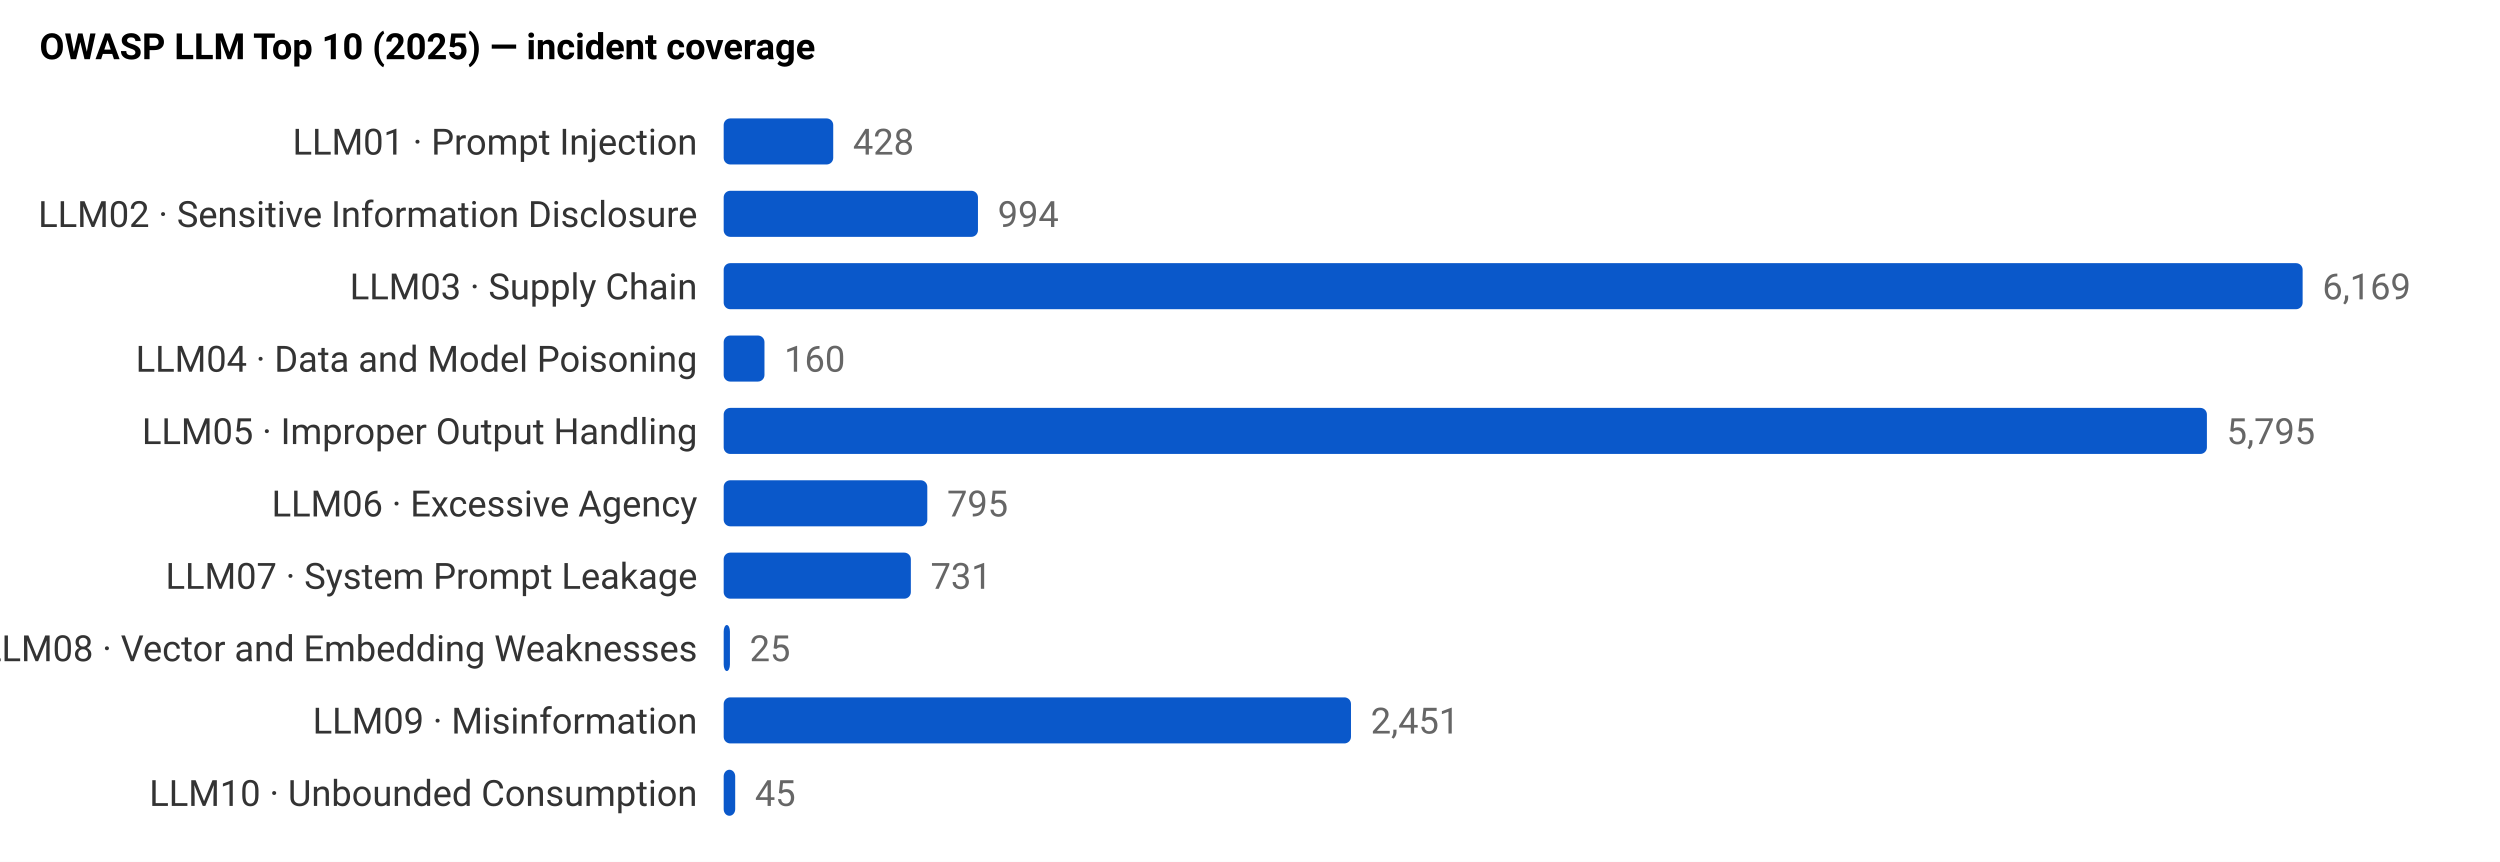
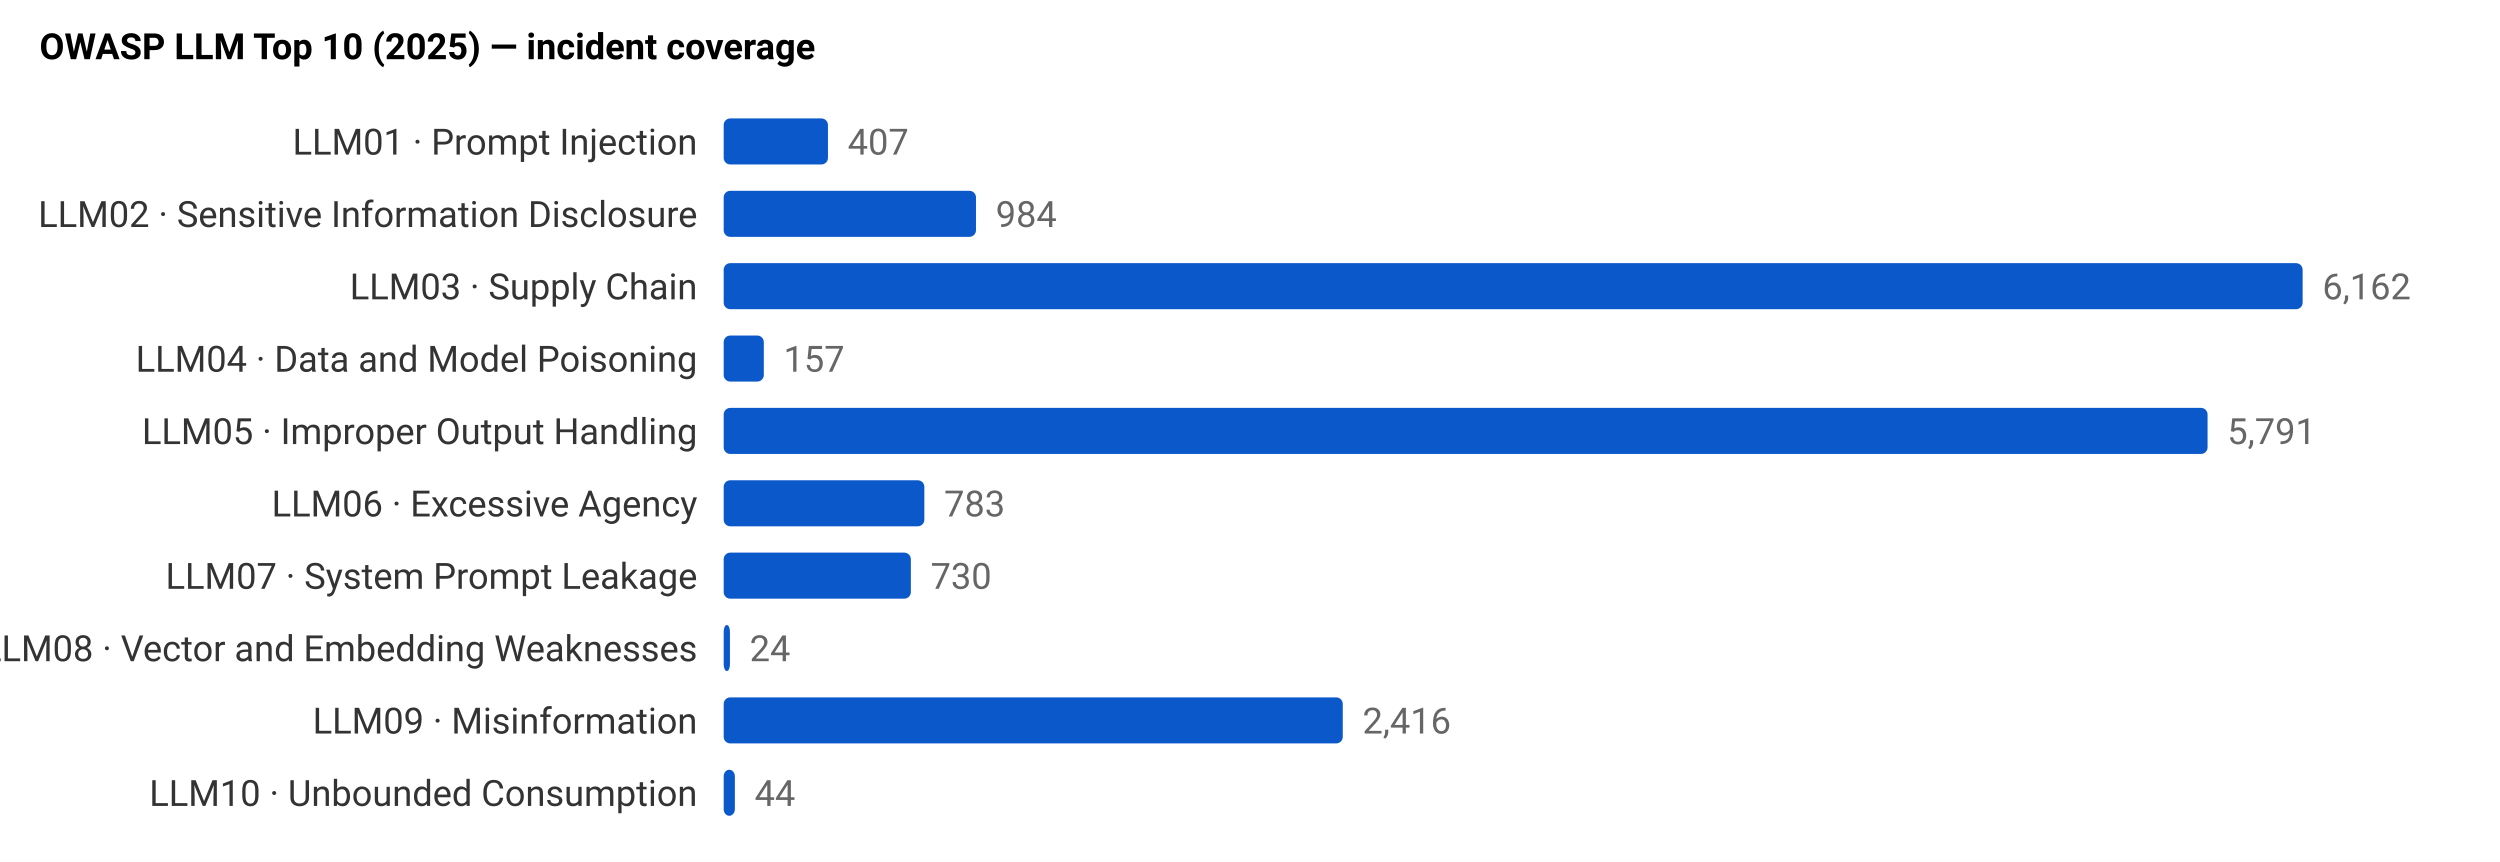
<svg xmlns="http://www.w3.org/2000/svg" viewBox="0 0 760 262" role="img" aria-label="OWASP LLM Top 10 (2025) — incident coverage" font-family="system-ui,-apple-system,Segoe UI,Roboto,sans-serif" font-size="11">
  <rect x="0" y="0" width="100%" height="100%" fill="white" />
  <text x="12" y="18" font-weight="600">OWASP LLM Top 10 (2025) — incident coverage</text>
  <text x="212" y="47" text-anchor="end" fill="#333">LLM01 · Prompt Injection</text>
-   <rect x="220" y="36" width="33.3" height="14" fill="#0a58ca" rx="2" />
-   <text x="259.3" y="47" fill="#666">428</text>
+   <rect x="220" y="36" width="31.7" height="14" fill="#0a58ca" rx="2" />
+   <text x="257.7" y="47" fill="#666">407</text>
  <text x="212" y="69" text-anchor="end" fill="#333">LLM02 · Sensitive Information Disclosure</text>
-   <rect x="220" y="58" width="77.3" height="14" fill="#0a58ca" rx="2" />
-   <text x="303.3" y="69" fill="#666">994</text>
+   <rect x="220" y="58" width="76.7" height="14" fill="#0a58ca" rx="2" />
+   <text x="302.7" y="69" fill="#666">984</text>
  <text x="212" y="91" text-anchor="end" fill="#333">LLM03 · Supply Chain</text>
  <rect x="220" y="80" width="480.0" height="14" fill="#0a58ca" rx="2" />
-   <text x="706.0" y="91" fill="#666">6,169</text>
+   <text x="706.0" y="91" fill="#666">6,162</text>
  <text x="212" y="113" text-anchor="end" fill="#333">LLM04 · Data and Model Poisoning</text>
-   <rect x="220" y="102" width="12.4" height="14" fill="#0a58ca" rx="2" />
-   <text x="238.4" y="113" fill="#666">160</text>
+   <rect x="220" y="102" width="12.2" height="14" fill="#0a58ca" rx="2" />
+   <text x="238.2" y="113" fill="#666">157</text>
  <text x="212" y="135" text-anchor="end" fill="#333">LLM05 · Improper Output Handling</text>
-   <rect x="220" y="124" width="450.9" height="14" fill="#0a58ca" rx="2" />
-   <text x="676.9" y="135" fill="#666">5,795</text>
+   <rect x="220" y="124" width="451.1" height="14" fill="#0a58ca" rx="2" />
+   <text x="677.1" y="135" fill="#666">5,791</text>
  <text x="212" y="157" text-anchor="end" fill="#333">LLM06 · Excessive Agency</text>
-   <rect x="220" y="146" width="61.9" height="14" fill="#0a58ca" rx="2" />
-   <text x="287.9" y="157" fill="#666">795</text>
+   <rect x="220" y="146" width="61.0" height="14" fill="#0a58ca" rx="2" />
+   <text x="287.0" y="157" fill="#666">783</text>
  <text x="212" y="179" text-anchor="end" fill="#333">LLM07 · System Prompt Leakage</text>
  <rect x="220" y="168" width="56.9" height="14" fill="#0a58ca" rx="2" />
-   <text x="282.9" y="179" fill="#666">731</text>
+   <text x="282.9" y="179" fill="#666">730</text>
  <text x="212" y="201" text-anchor="end" fill="#333">LLM08 · Vector and Embedding Weaknesses</text>
  <rect x="220" y="190" width="1.9" height="14" fill="#0a58ca" rx="2" />
-   <text x="227.9" y="201" fill="#666">25</text>
+   <text x="227.9" y="201" fill="#666">24</text>
  <text x="212" y="223" text-anchor="end" fill="#333">LLM09 · Misinformation</text>
-   <rect x="220" y="212" width="190.7" height="14" fill="#0a58ca" rx="2" />
-   <text x="416.7" y="223" fill="#666">2,451</text>
+   <rect x="220" y="212" width="188.2" height="14" fill="#0a58ca" rx="2" />
+   <text x="414.2" y="223" fill="#666">2,416</text>
  <text x="212" y="245" text-anchor="end" fill="#333">LLM10 · Unbounded Consumption</text>
-   <rect x="220" y="234" width="3.5" height="14" fill="#0a58ca" rx="2" />
-   <text x="229.5" y="245" fill="#666">45</text>
+   <rect x="220" y="234" width="3.4" height="14" fill="#0a58ca" rx="2" />
+   <text x="229.4" y="245" fill="#666">44</text>
</svg>
